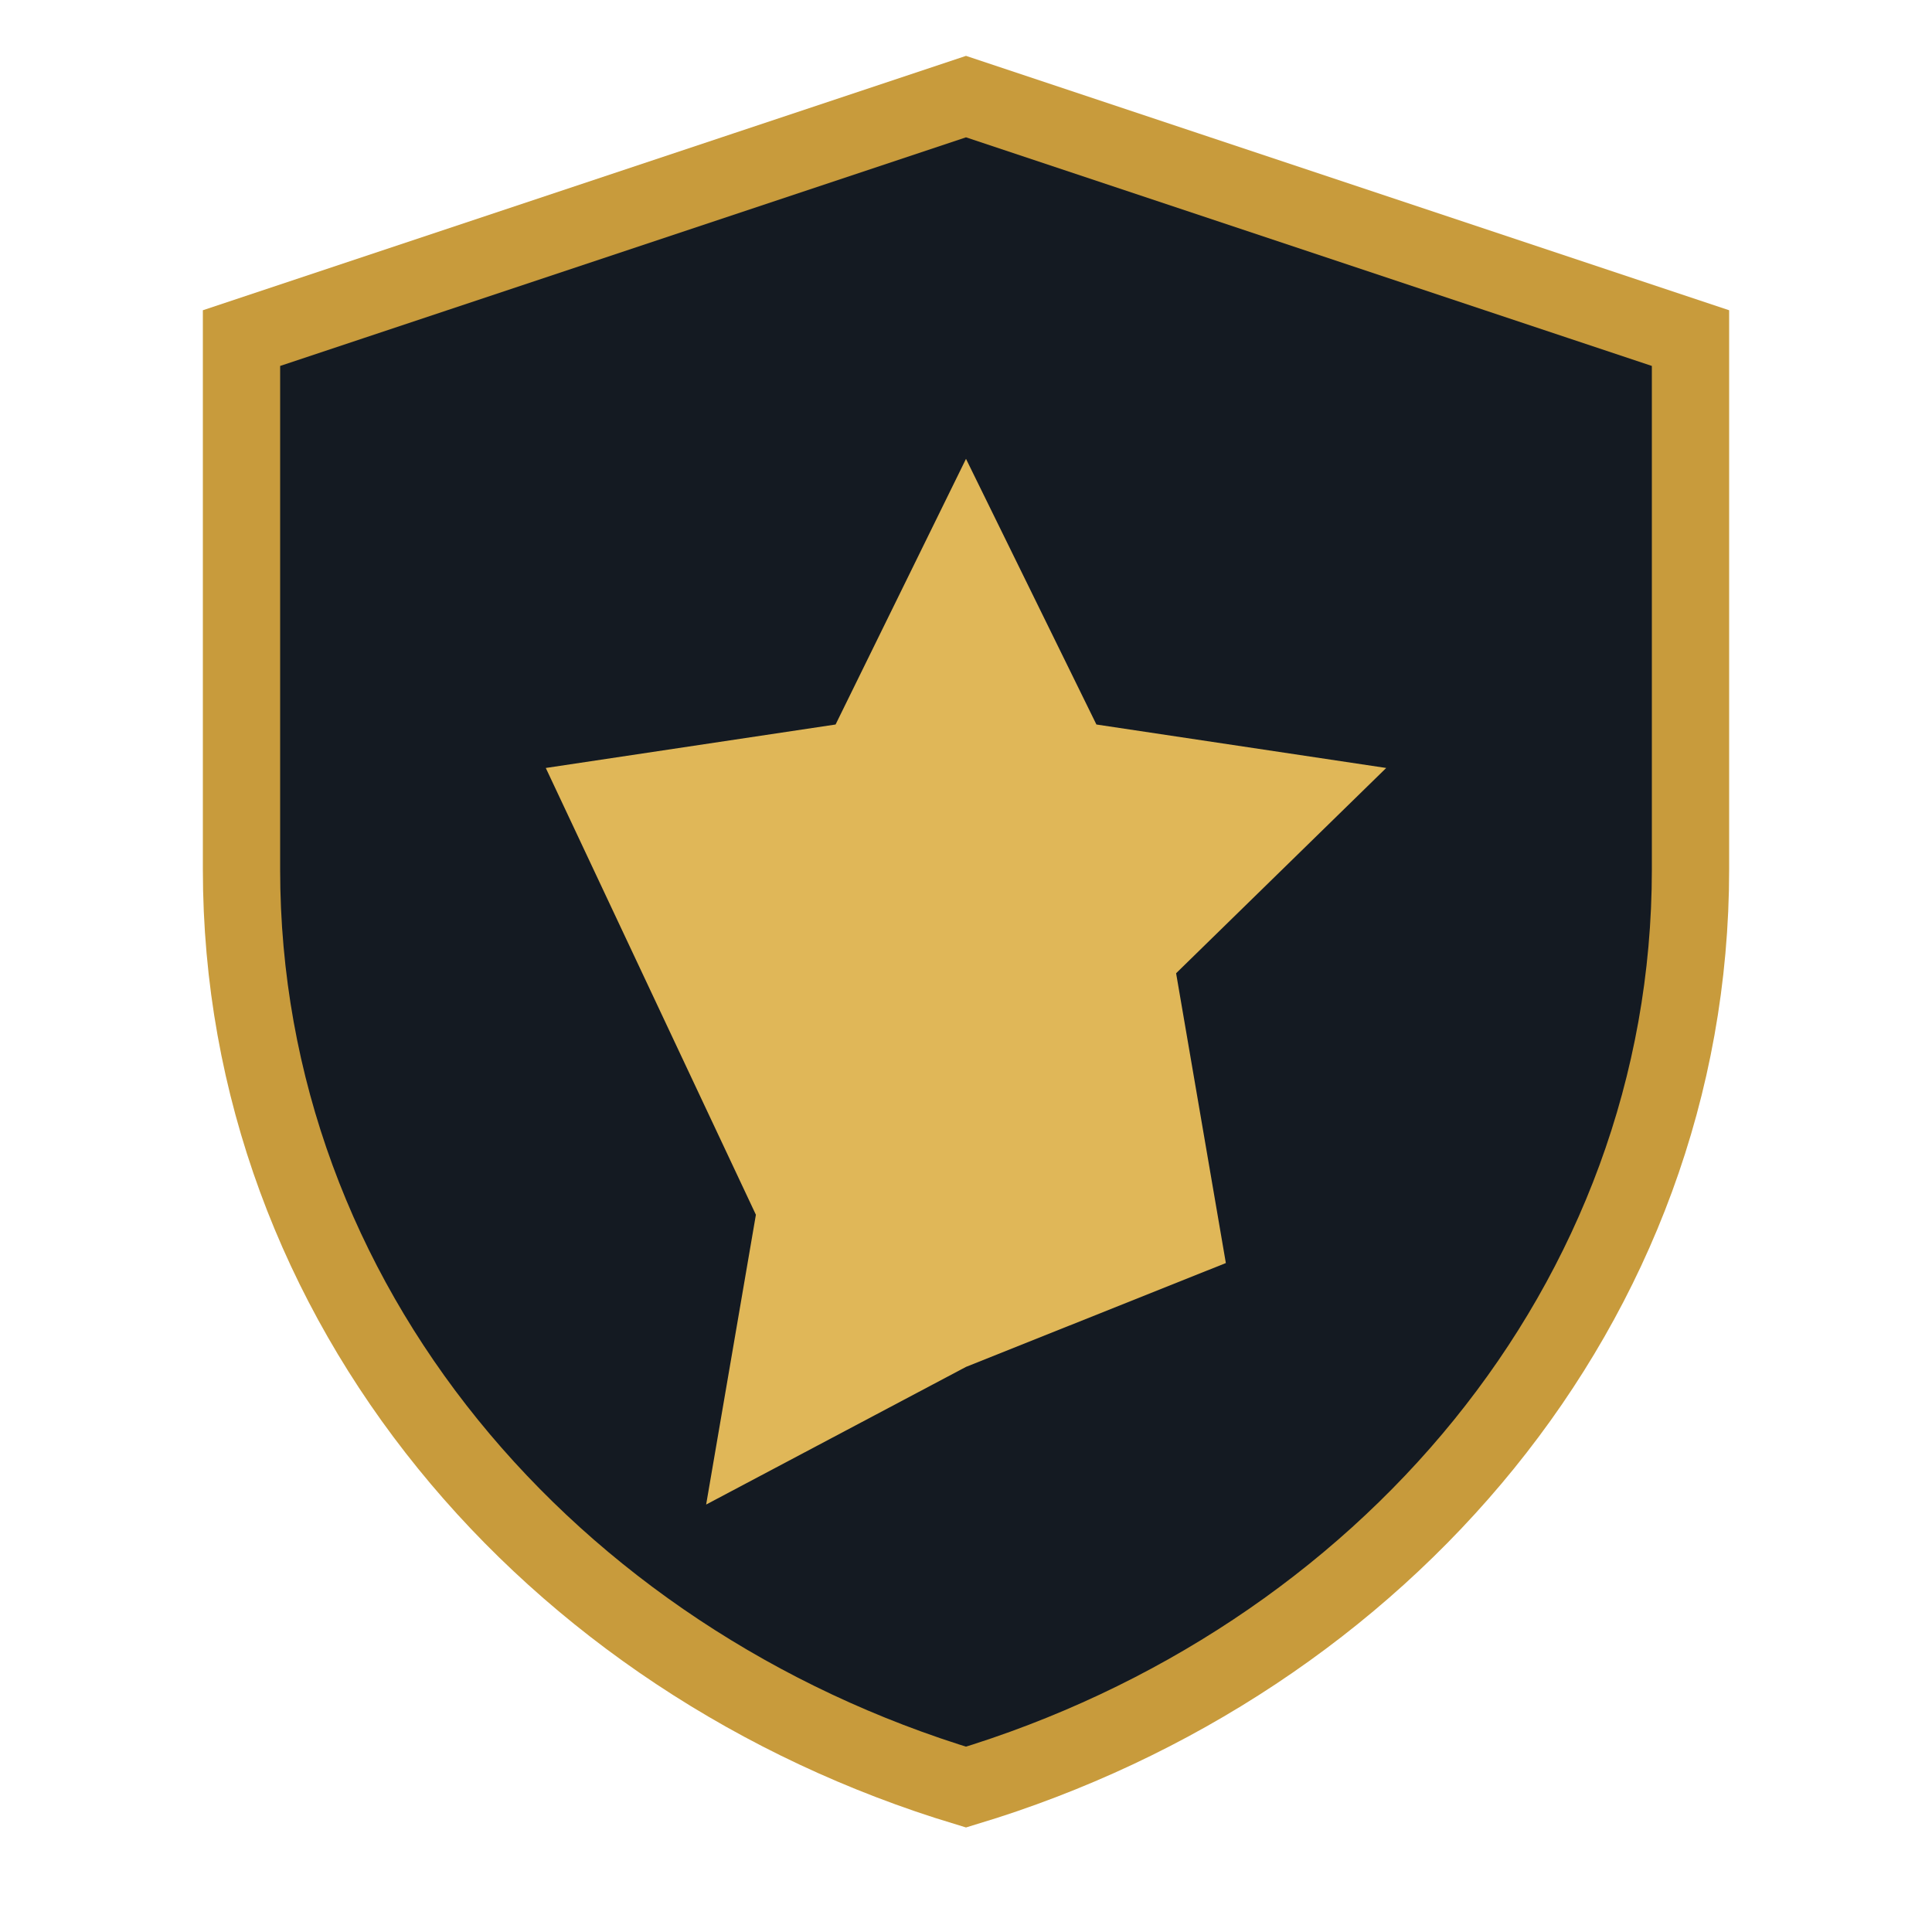
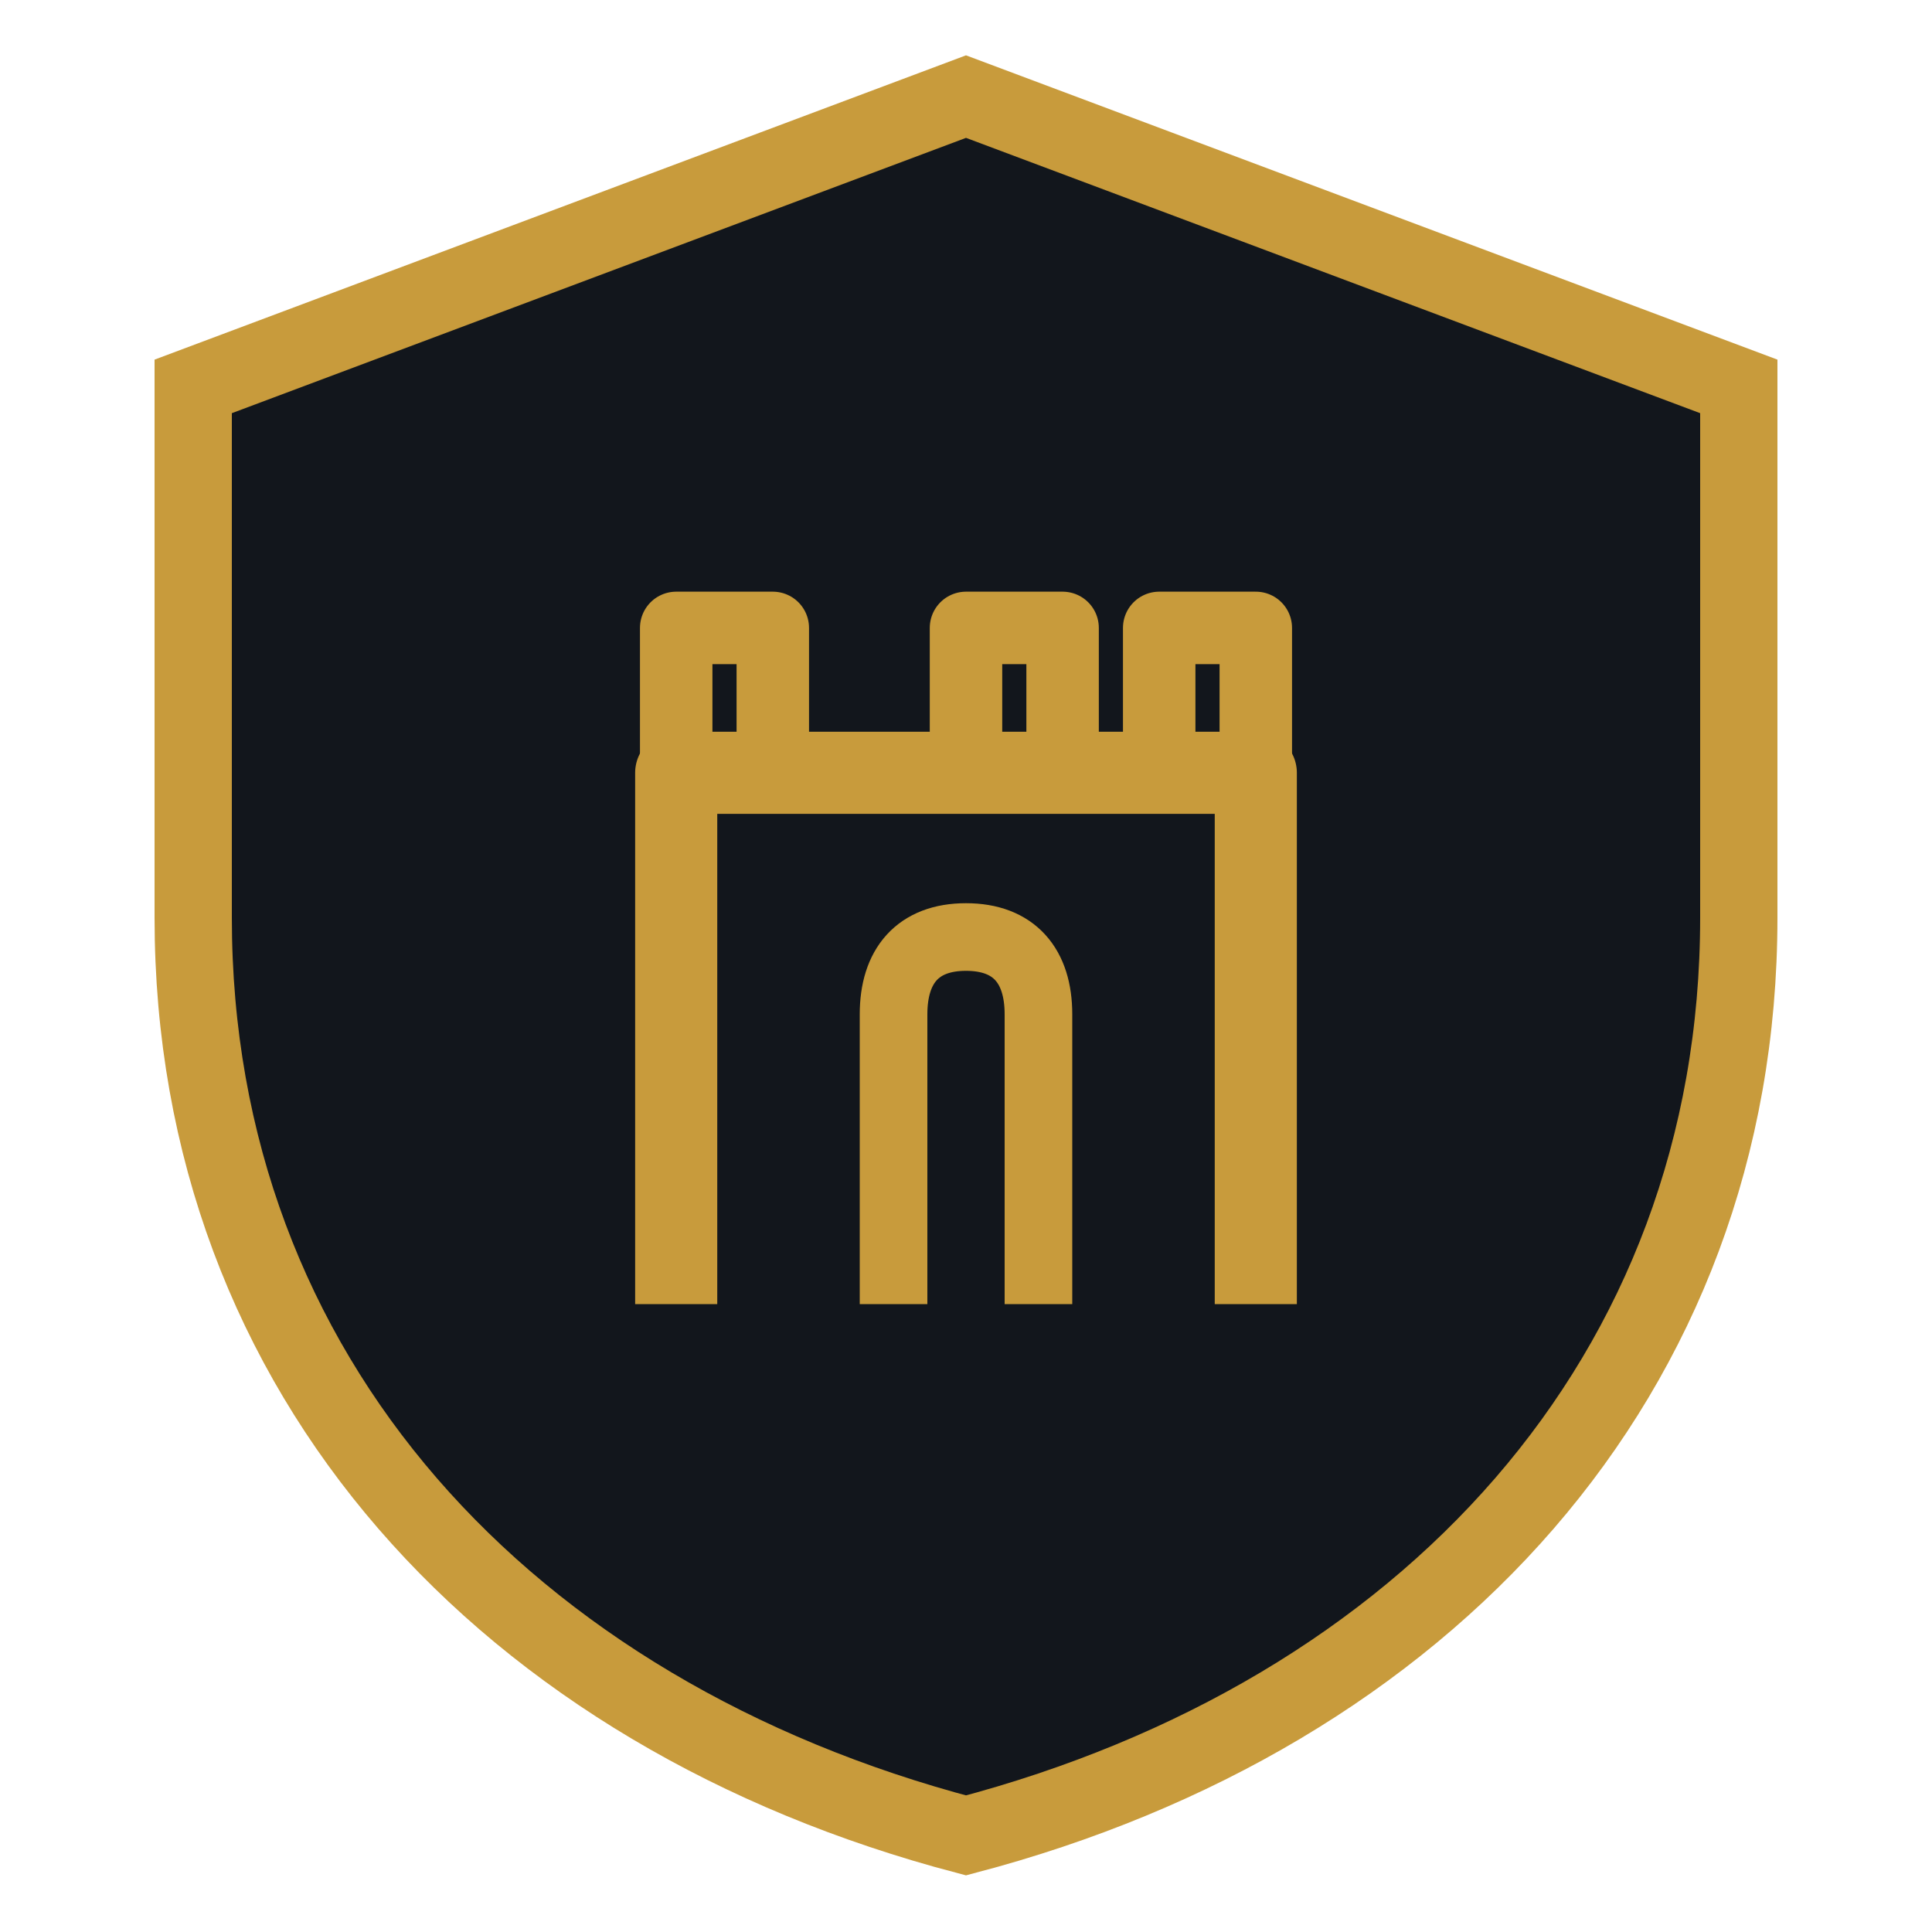
- <svg xmlns="http://www.w3.org/2000/svg" width="40" height="40" viewBox="0 0 40 40" fill="none">
-   <path d="M20 2 5 7v11c0 9 6.4 16.4 15 19 8.6-2.6 15-10 15-19V7L20 2Z" fill="#141a22" stroke="#c89b3c" stroke-width="1.6" />
-   <path d="M20 9.5l2.7 5.5 6 .9-4.35 4.25 1.03 6L20 28.3l-5.38 2.85 1.03-6L11.3 15.9l6-.9L20 9.5Z" fill="#e0b758" />
+ <svg xmlns="http://www.w3.org/2000/svg" viewBox="0 0 40 40" fill="none">
+   <path d="M20 2 L36 8 V19 C36 28.5 29.5 35.5 20 38 C10.5 35.5 4 28.5 4 19 V8 Z" fill="#12161c" stroke="#c89b3c" stroke-width="1.6" />
+   <path d="M14 27 V16 H26 V27" stroke="#c89b3c" stroke-width="1.7" stroke-linejoin="round" />
+   <path d="M14 16 V13 H16 V16 M20 16 V13 H22 V16 M26 16 V13 H24 V16" stroke="#c89b3c" stroke-width="1.5" stroke-linejoin="round" />
+   <path d="M18.5 27 V21 C18.5 20 19 19.4 20 19.4 C21 19.4 21.5 20 21.5 21 V27" stroke="#c89b3c" stroke-width="1.4" />
</svg>
